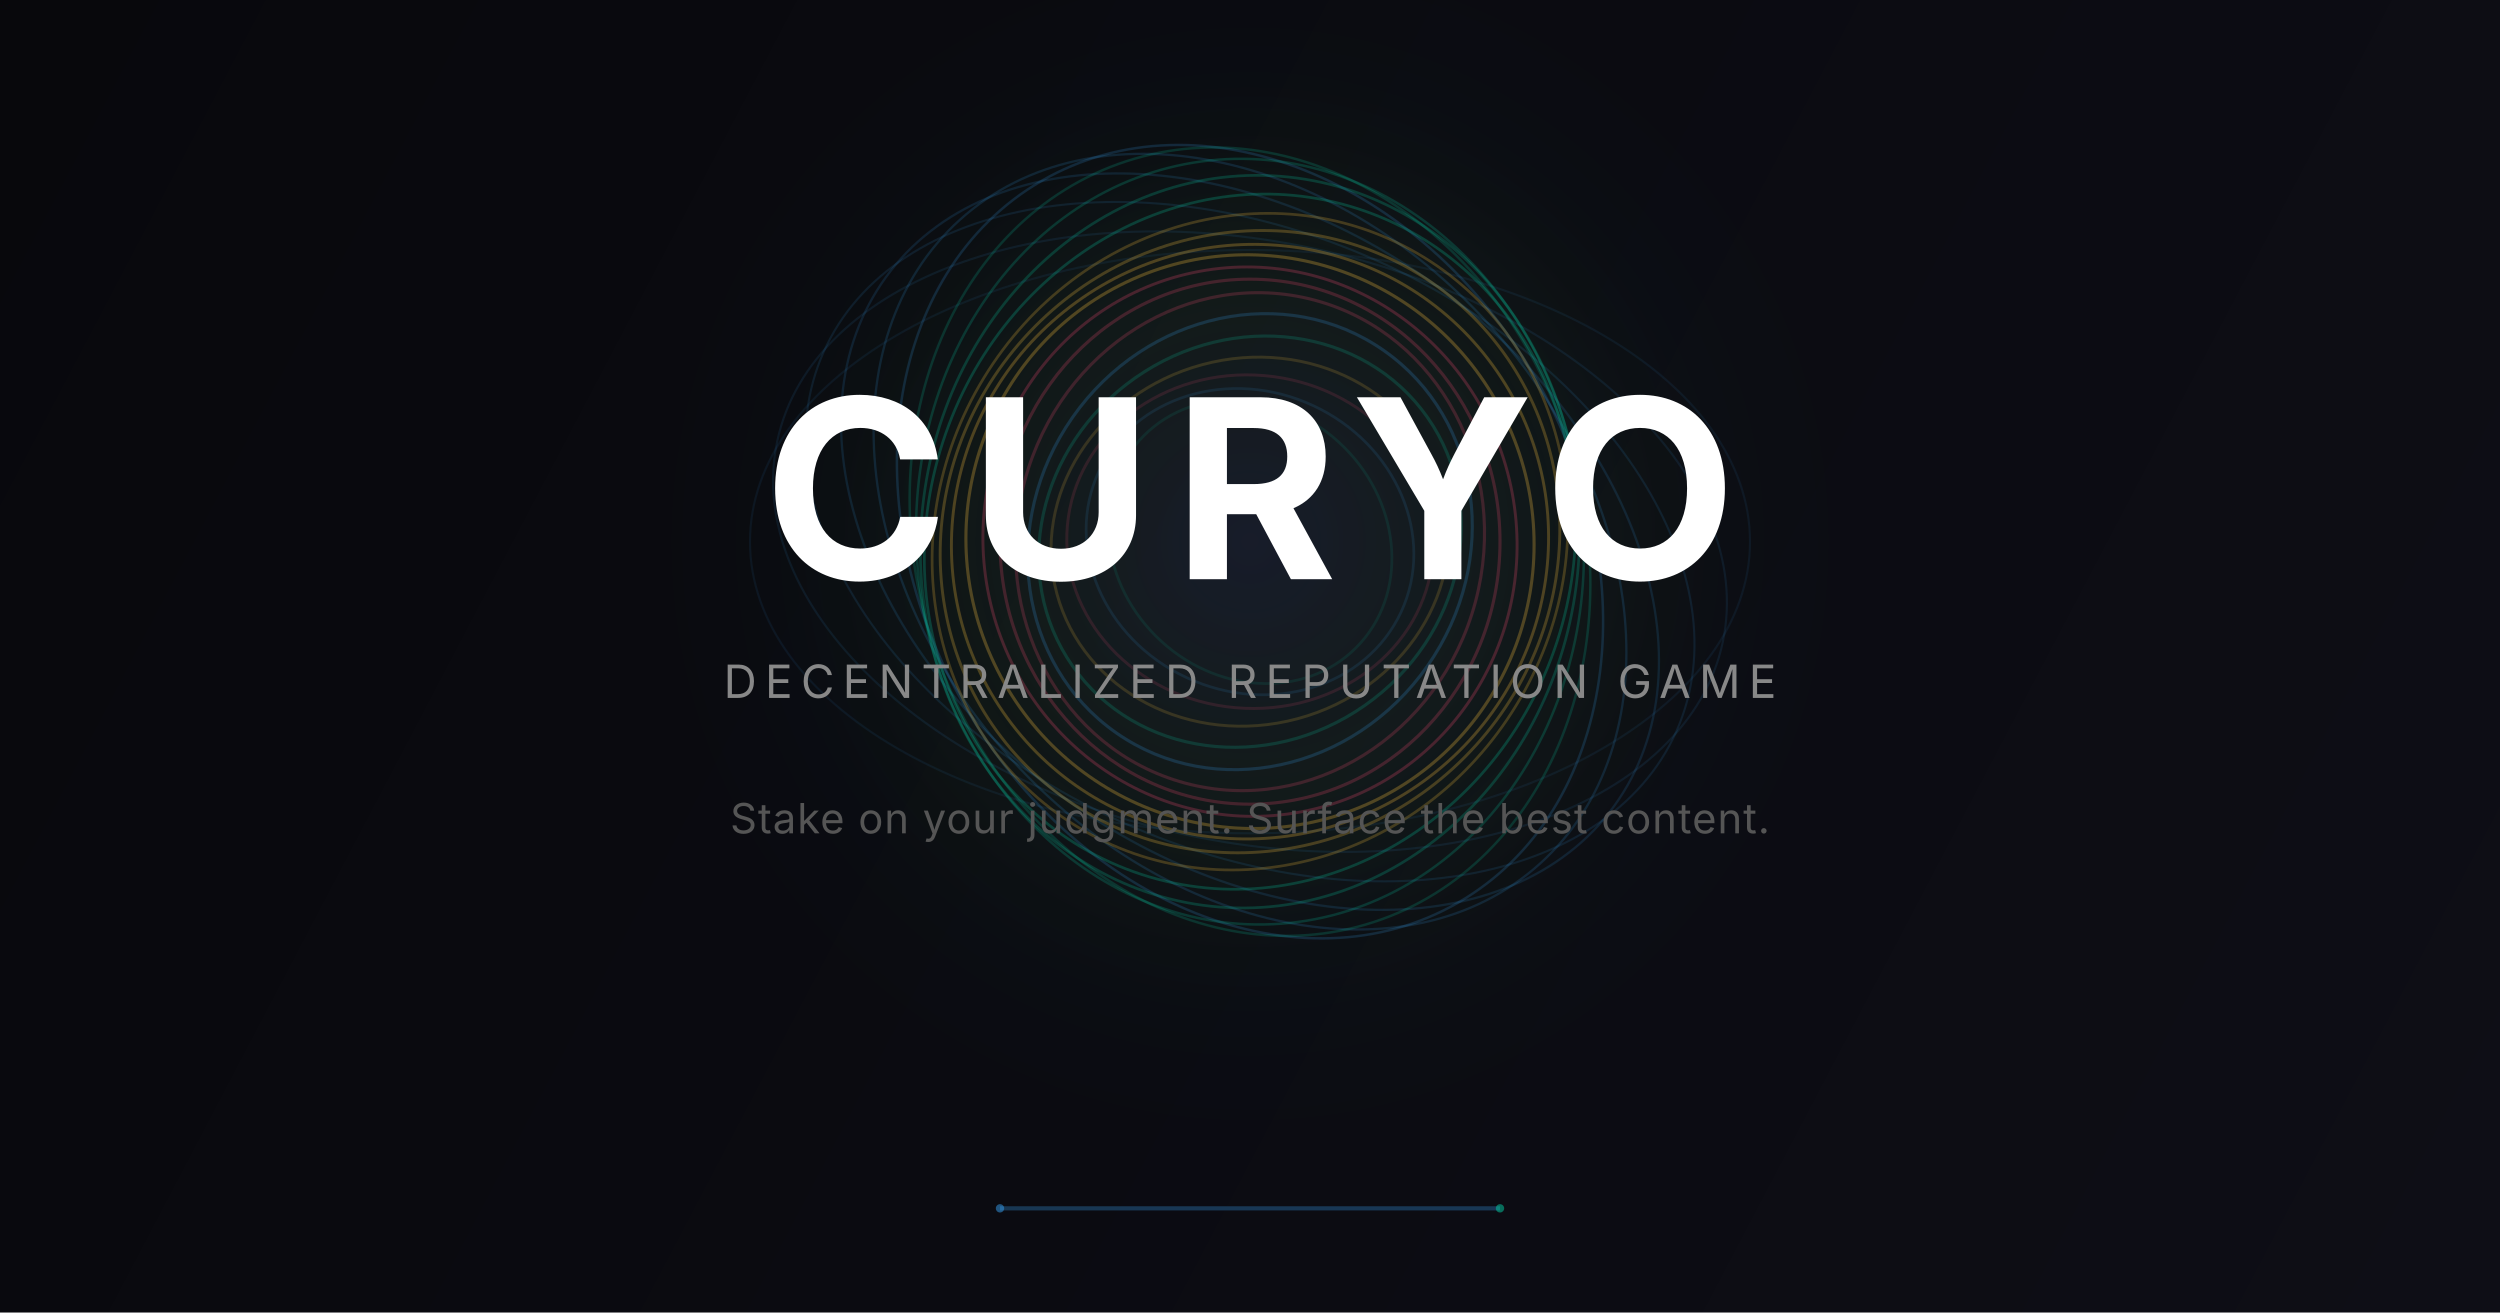
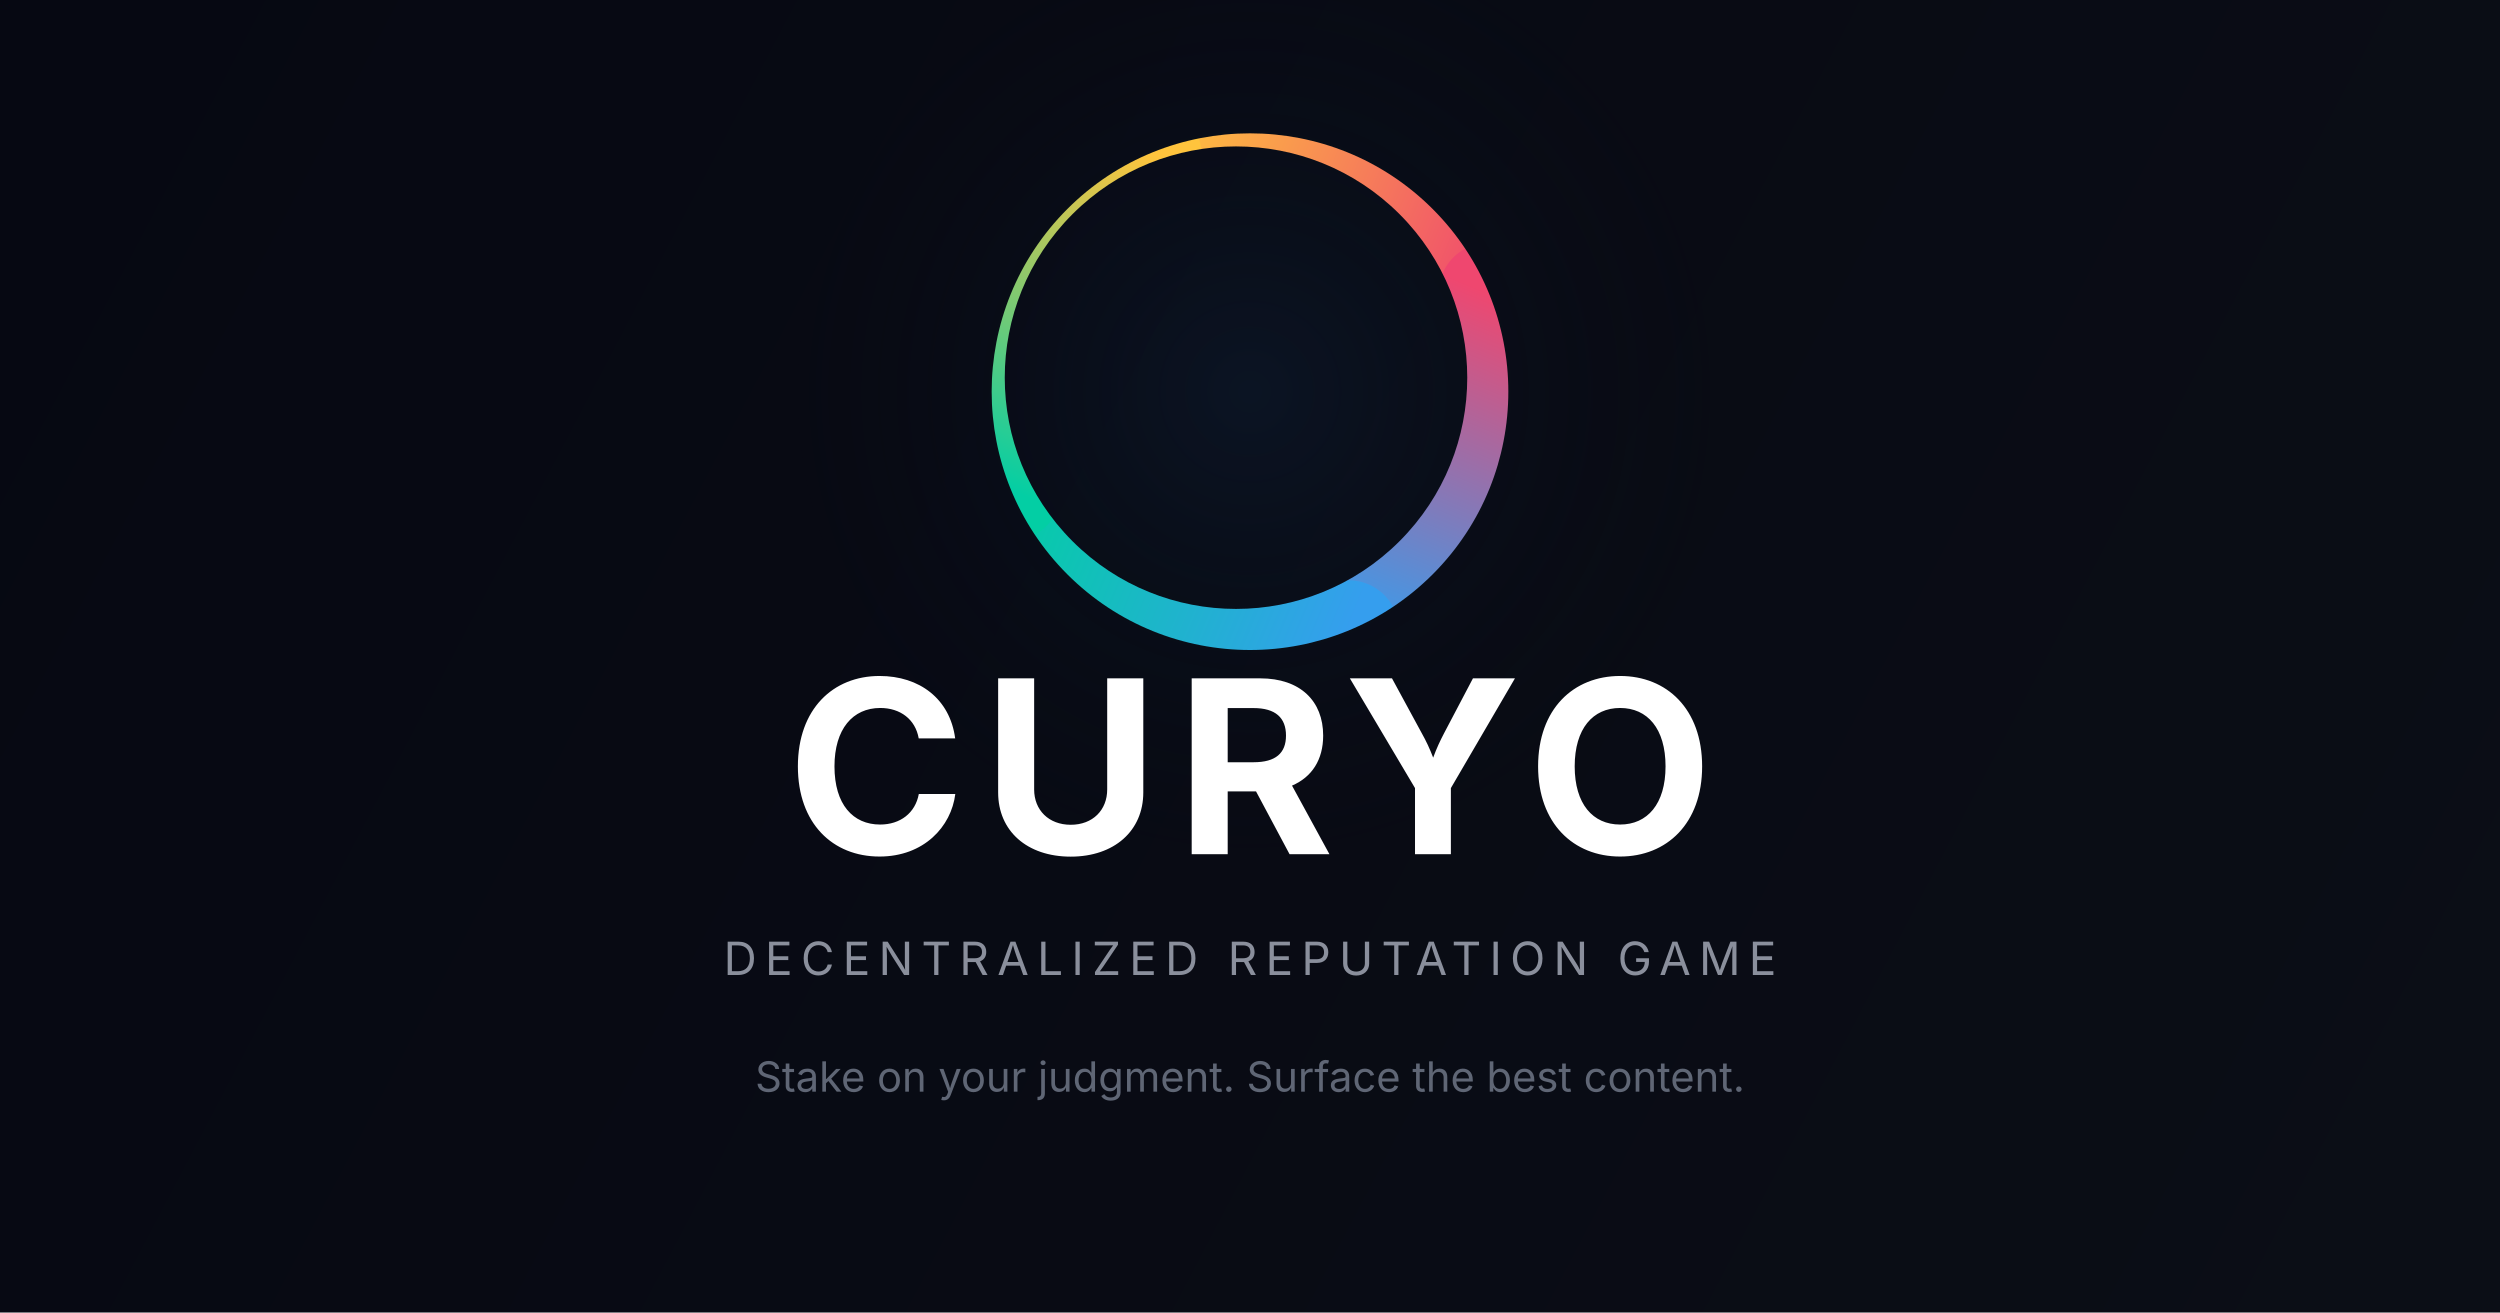
- <svg xmlns="http://www.w3.org/2000/svg" viewBox="0 0 1200 630" width="1200" height="630">
+ <svg xmlns="http://www.w3.org/2000/svg" viewBox="0 0 1200 630" width="1200" height="630" fill="none">
  <defs>
    <linearGradient id="bg" x1="0" y1="0" x2="1200" y2="630" gradientUnits="userSpaceOnUse">
-       <stop offset="0" stop-color="#08080c" />
-       <stop offset="1" stop-color="#0e0e16" />
+       <stop offset="0" stop-color="#060812" />
+       <stop offset="1" stop-color="#0B0E16" />
    </linearGradient>
-     <radialGradient id="orbGlow" cx="600" cy="260" r="320" gradientUnits="userSpaceOnUse">
-       <stop offset="0" stop-color="#359EEE" stop-opacity="0.10" />
-       <stop offset="0.4" stop-color="#03CEA4" stop-opacity="0.05" />
-       <stop offset="1" stop-color="#000" stop-opacity="0" />
+     <radialGradient id="halo" cx="600" cy="188" r="240" gradientUnits="userSpaceOnUse">
+       <stop offset="0" stop-color="#0F1D33" stop-opacity="0.5" />
+       <stop offset="0.65" stop-color="#08101D" stop-opacity="0.18" />
+       <stop offset="1" stop-color="#060812" stop-opacity="0" />
    </radialGradient>
-     <radialGradient id="orbGlow2" cx="600" cy="260" r="250" gradientUnits="userSpaceOnUse">
-       <stop offset="0" stop-color="#EF476F" stop-opacity="0.04" />
-       <stop offset="0.5" stop-color="#FFC43D" stop-opacity="0.03" />
-       <stop offset="1" stop-color="#000" stop-opacity="0" />
-     </radialGradient>
+     <linearGradient id="curyo-top-right" x1="600" y1="64" x2="724" y2="188" gradientUnits="userSpaceOnUse">
+       <stop offset="0" stop-color="#FFC43D" />
+       <stop offset="1" stop-color="#EF476F" />
+     </linearGradient>
+     <linearGradient id="curyo-bottom-right" x1="724" y1="188" x2="600" y2="312" gradientUnits="userSpaceOnUse">
+       <stop offset="0" stop-color="#EF476F" />
+       <stop offset="1" stop-color="#359EEE" />
+     </linearGradient>
+     <linearGradient id="curyo-bottom-left" x1="600" y1="312" x2="476" y2="188" gradientUnits="userSpaceOnUse">
+       <stop offset="0" stop-color="#359EEE" />
+       <stop offset="1" stop-color="#03CEA4" />
+     </linearGradient>
+     <linearGradient id="curyo-top-left" x1="476" y1="188" x2="600" y2="64" gradientUnits="userSpaceOnUse">
+       <stop offset="0" stop-color="#03CEA4" />
+       <stop offset="1" stop-color="#FFC43D" />
+     </linearGradient>
+     <mask id="curyo-ring-mask">
+       <rect width="1200" height="630" fill="black" />
+       <g transform="rotate(-22.5 600 188)">
+         <circle cx="600" cy="188" r="124" fill="white" />
+         <circle cx="600" cy="178.5" r="111" fill="black" />
+       </g>
+     </mask>
  </defs>
  <rect width="1200" height="630" fill="url(#bg)" />
-   <rect width="1200" height="630" fill="url(#orbGlow)" />
-   <rect width="1200" height="630" fill="url(#orbGlow2)" />
-   <g transform="translate(600,260)">
-     <ellipse rx="240" ry="140" fill="none" stroke="#359EEE" stroke-width="1.0" opacity="0.08" transform="rotate(0)" />
-     <ellipse rx="232" ry="144" fill="none" stroke="#359EEE" stroke-width="1.0" opacity="0.10" transform="rotate(12)" />
-     <ellipse rx="224" ry="148" fill="none" stroke="#359EEE" stroke-width="1.0" opacity="0.12" transform="rotate(24)" />
-     <ellipse rx="216" ry="152" fill="none" stroke="#359EEE" stroke-width="1.1" opacity="0.14" transform="rotate(36)" />
-     <ellipse rx="208" ry="155" fill="none" stroke="#359EEE" stroke-width="1.1" opacity="0.16" transform="rotate(48)" />
-     <ellipse rx="200" ry="158" fill="none" stroke="#359EEE" stroke-width="1.2" opacity="0.18" transform="rotate(60)" />
-     <ellipse rx="192" ry="160" fill="none" stroke="#03CEA4" stroke-width="1.2" opacity="0.18" transform="rotate(72)" />
-     <ellipse rx="184" ry="160" fill="none" stroke="#03CEA4" stroke-width="1.2" opacity="0.20" transform="rotate(84)" />
-     <ellipse rx="176" ry="158" fill="none" stroke="#03CEA4" stroke-width="1.3" opacity="0.22" transform="rotate(96)" />
-     <ellipse rx="168" ry="155" fill="none" stroke="#03CEA4" stroke-width="1.3" opacity="0.24" transform="rotate(108)" />
-     <ellipse rx="160" ry="150" fill="none" stroke="#FFC43D" stroke-width="1.3" opacity="0.22" transform="rotate(120)" />
-     <ellipse rx="152" ry="146" fill="none" stroke="#FFC43D" stroke-width="1.4" opacity="0.24" transform="rotate(132)" />
-     <ellipse rx="144" ry="142" fill="none" stroke="#FFC43D" stroke-width="1.4" opacity="0.26" transform="rotate(144)" />
-     <ellipse rx="136" ry="138" fill="none" stroke="#FFC43D" stroke-width="1.5" opacity="0.27" transform="rotate(156)" />
-     <ellipse rx="128" ry="132" fill="none" stroke="#EF476F" stroke-width="1.4" opacity="0.25" transform="rotate(168)" />
-     <ellipse rx="120" ry="126" fill="none" stroke="#EF476F" stroke-width="1.5" opacity="0.23" transform="rotate(0)" />
-     <ellipse rx="112" ry="120" fill="none" stroke="#EF476F" stroke-width="1.5" opacity="0.21" transform="rotate(15)" />
-     <ellipse rx="104" ry="112" fill="none" stroke="#359EEE" stroke-width="1.5" opacity="0.20" transform="rotate(35)" />
-     <ellipse rx="96" ry="104" fill="none" stroke="#03CEA4" stroke-width="1.5" opacity="0.18" transform="rotate(55)" />
-     <ellipse rx="88" ry="96" fill="none" stroke="#FFC43D" stroke-width="1.4" opacity="0.16" transform="rotate(75)" />
-     <ellipse rx="80" ry="88" fill="none" stroke="#EF476F" stroke-width="1.4" opacity="0.14" transform="rotate(95)" />
-     <ellipse rx="72" ry="80" fill="none" stroke="#359EEE" stroke-width="1.3" opacity="0.12" transform="rotate(115)" />
-     <ellipse rx="64" ry="72" fill="none" stroke="#03CEA4" stroke-width="1.3" opacity="0.10" transform="rotate(135)" />
+   <circle cx="600" cy="188" r="240" fill="url(#halo)" />
+   <g mask="url(#curyo-ring-mask)" transform="rotate(-22.5 600 188)">
+     <path d="M600 64 A124 124 0 0 1 724 188" stroke="url(#curyo-top-right)" stroke-width="48" stroke-linecap="round" />
+     <path d="M724 188 A124 124 0 0 1 600 312" stroke="url(#curyo-bottom-right)" stroke-width="48" stroke-linecap="round" />
+     <path d="M600 312 A124 124 0 0 1 476 188" stroke="url(#curyo-bottom-left)" stroke-width="48" stroke-linecap="round" />
+     <path d="M476 188 A124 124 0 0 1 600 64" stroke="url(#curyo-top-left)" stroke-width="48" stroke-linecap="round" />
  </g>
-   <text x="600" y="278" font-family="'Space Grotesk', 'Inter', 'Segoe UI', sans-serif" font-size="120" font-weight="700" fill="white" text-anchor="middle" letter-spacing="10">CURYO</text>
-   <text x="600" y="335" font-family="'Inter', 'Segoe UI', 'Helvetica Neue', sans-serif" font-size="22" font-weight="400" fill="#888" text-anchor="middle" letter-spacing="4">DECENTRALIZED REPUTATION GAME</text>
-   <text x="600" y="400" font-family="'Inter', 'Segoe UI', 'Helvetica Neue', sans-serif" font-size="20" font-weight="400" fill="#555" text-anchor="middle" letter-spacing="0.5">Stake on your judgment. Surface the best content.</text>
-   <line x1="480" y1="580" x2="720" y2="580" stroke="#359EEE" stroke-width="2" opacity="0.3" />
-   <circle cx="480" cy="580" r="2" fill="#359EEE" opacity="0.5" />
-   <circle cx="720" cy="580" r="2" fill="#03CEA4" opacity="0.5" />
+   <text x="600" y="410" font-family="'Space Grotesk', 'Inter', 'Segoe UI', sans-serif" font-size="116" font-weight="700" fill="white" text-anchor="middle" letter-spacing="8">
+     CURYO
+   </text>
+   <text x="600" y="468" font-family="'Inter', 'Segoe UI', sans-serif" font-size="22" fill="#8A8F9C" text-anchor="middle" letter-spacing="4">
+     DECENTRALIZED REPUTATION GAME
+   </text>
+   <text x="600" y="524" font-family="'Inter', 'Segoe UI', sans-serif" font-size="20" fill="#5F6675" text-anchor="middle">
+     Stake on your judgment. Surface the best content.
+   </text>
</svg>
